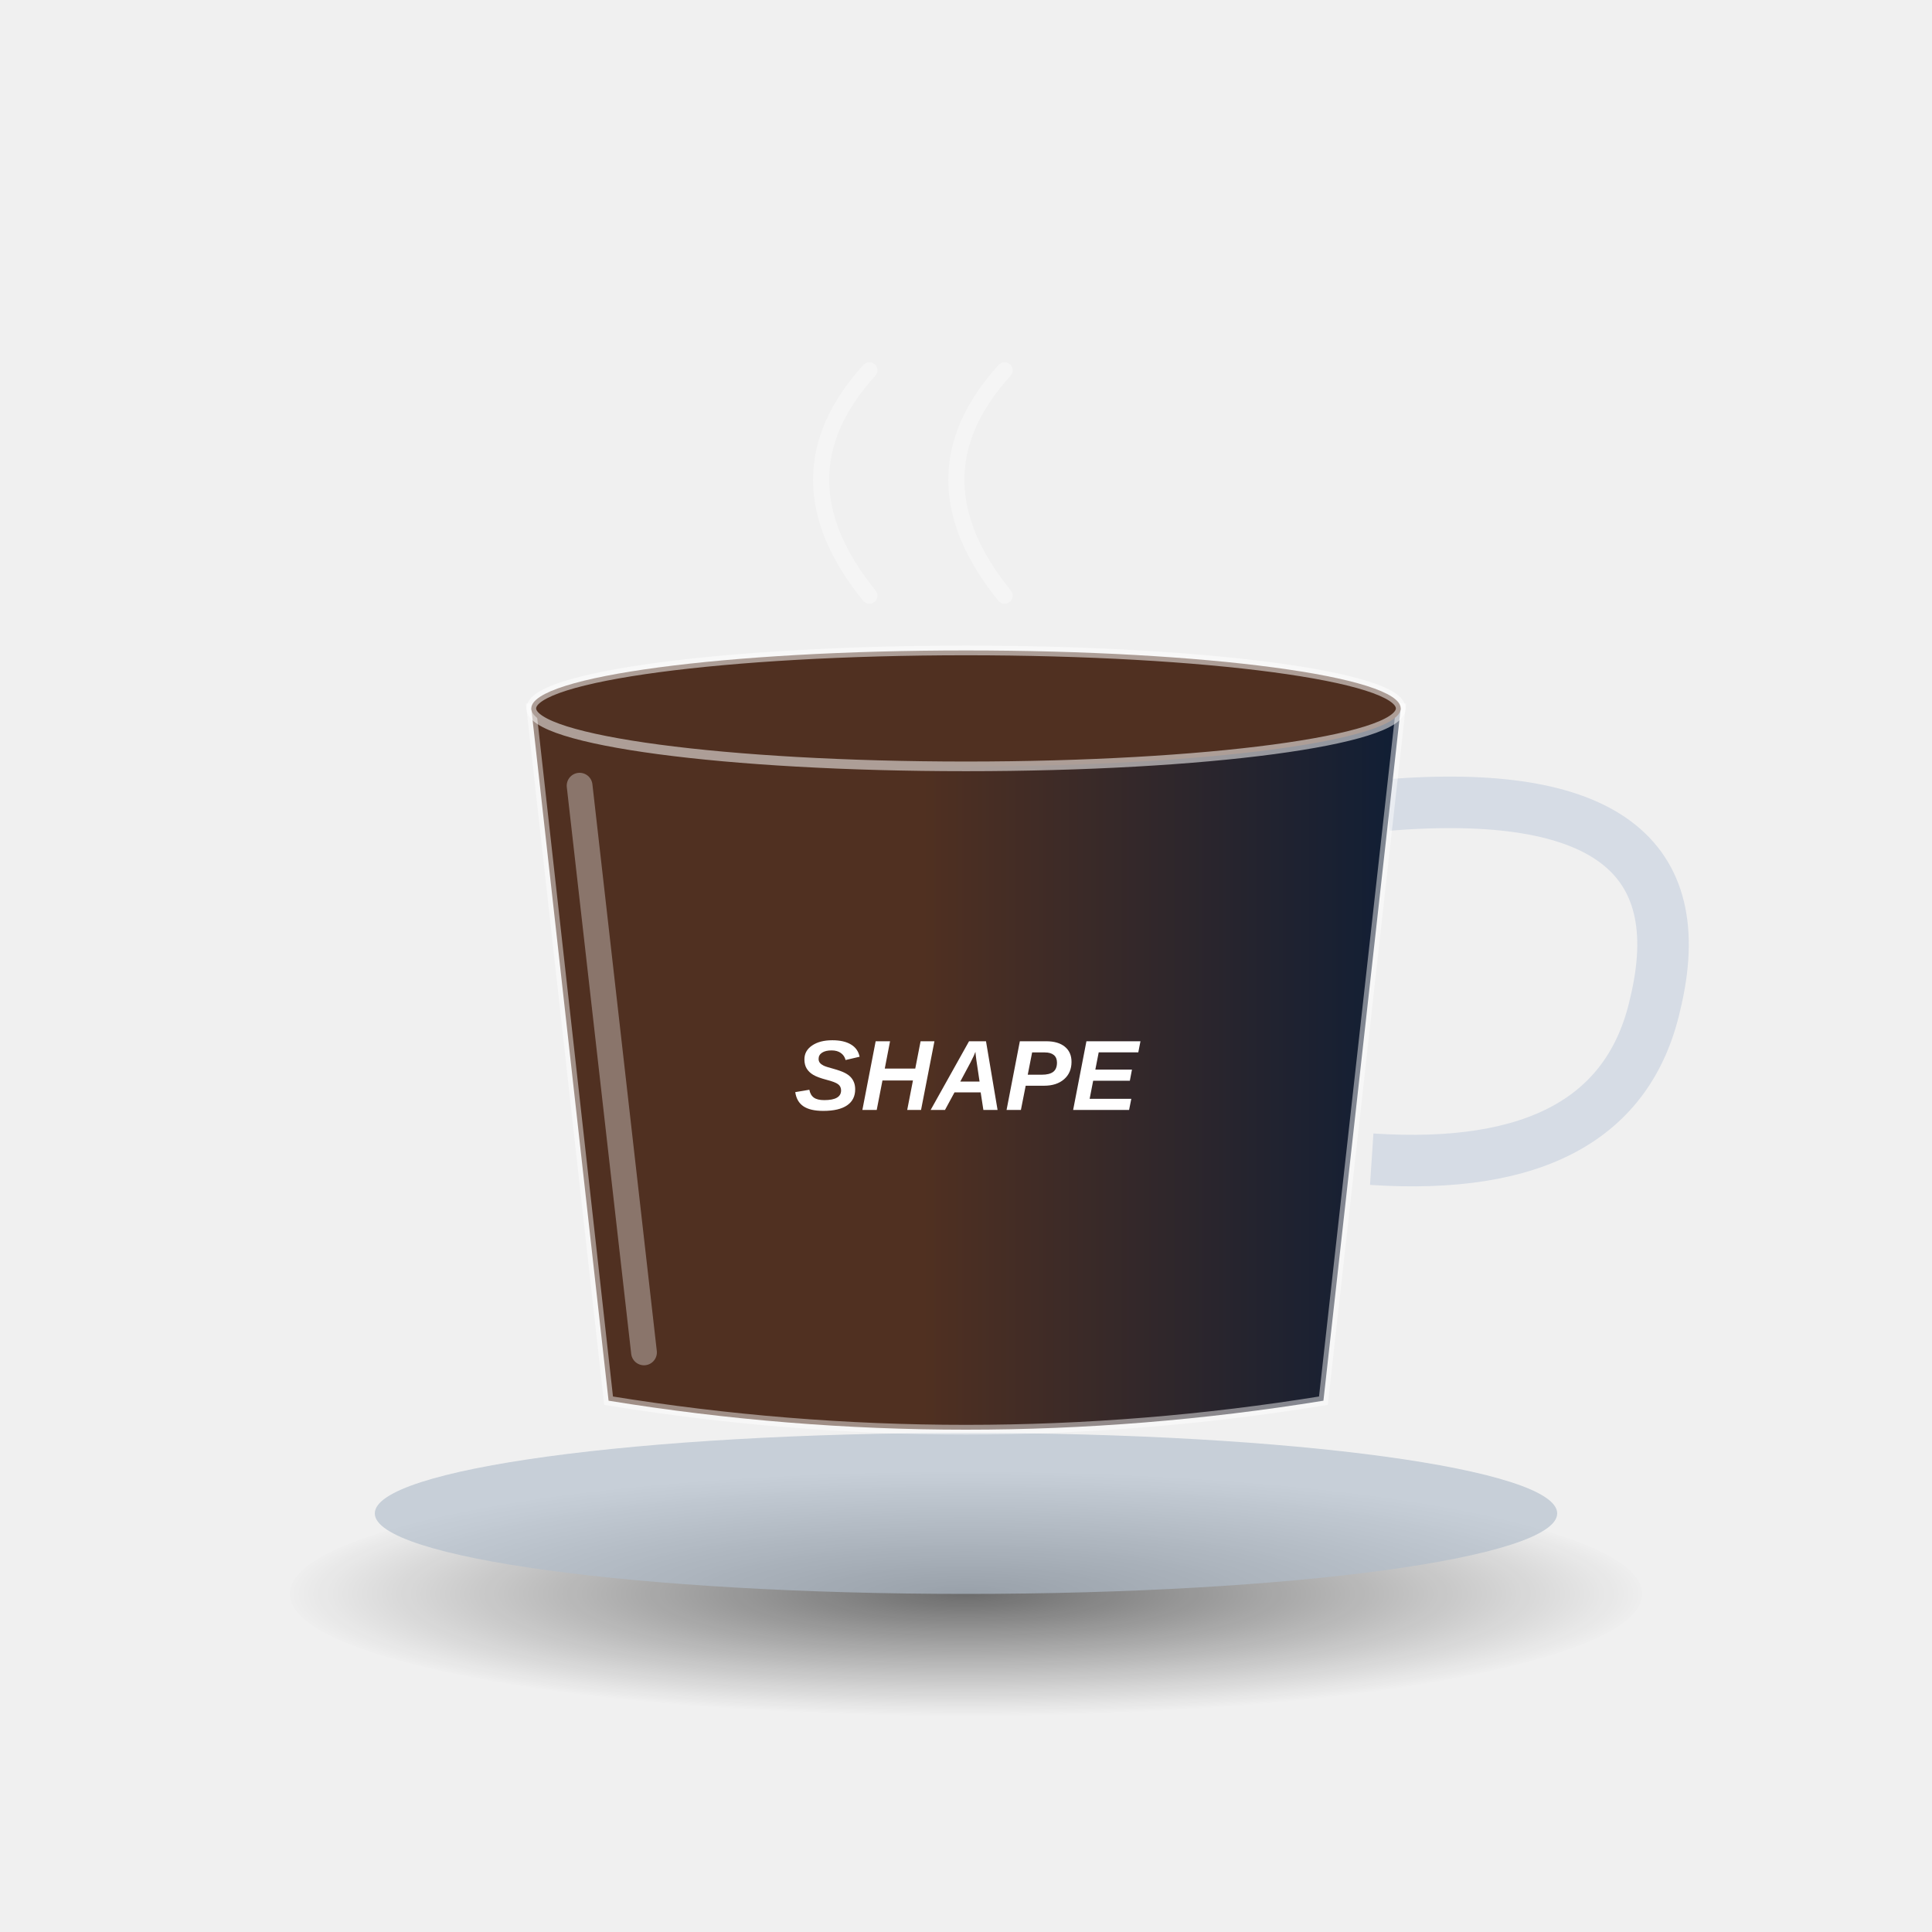
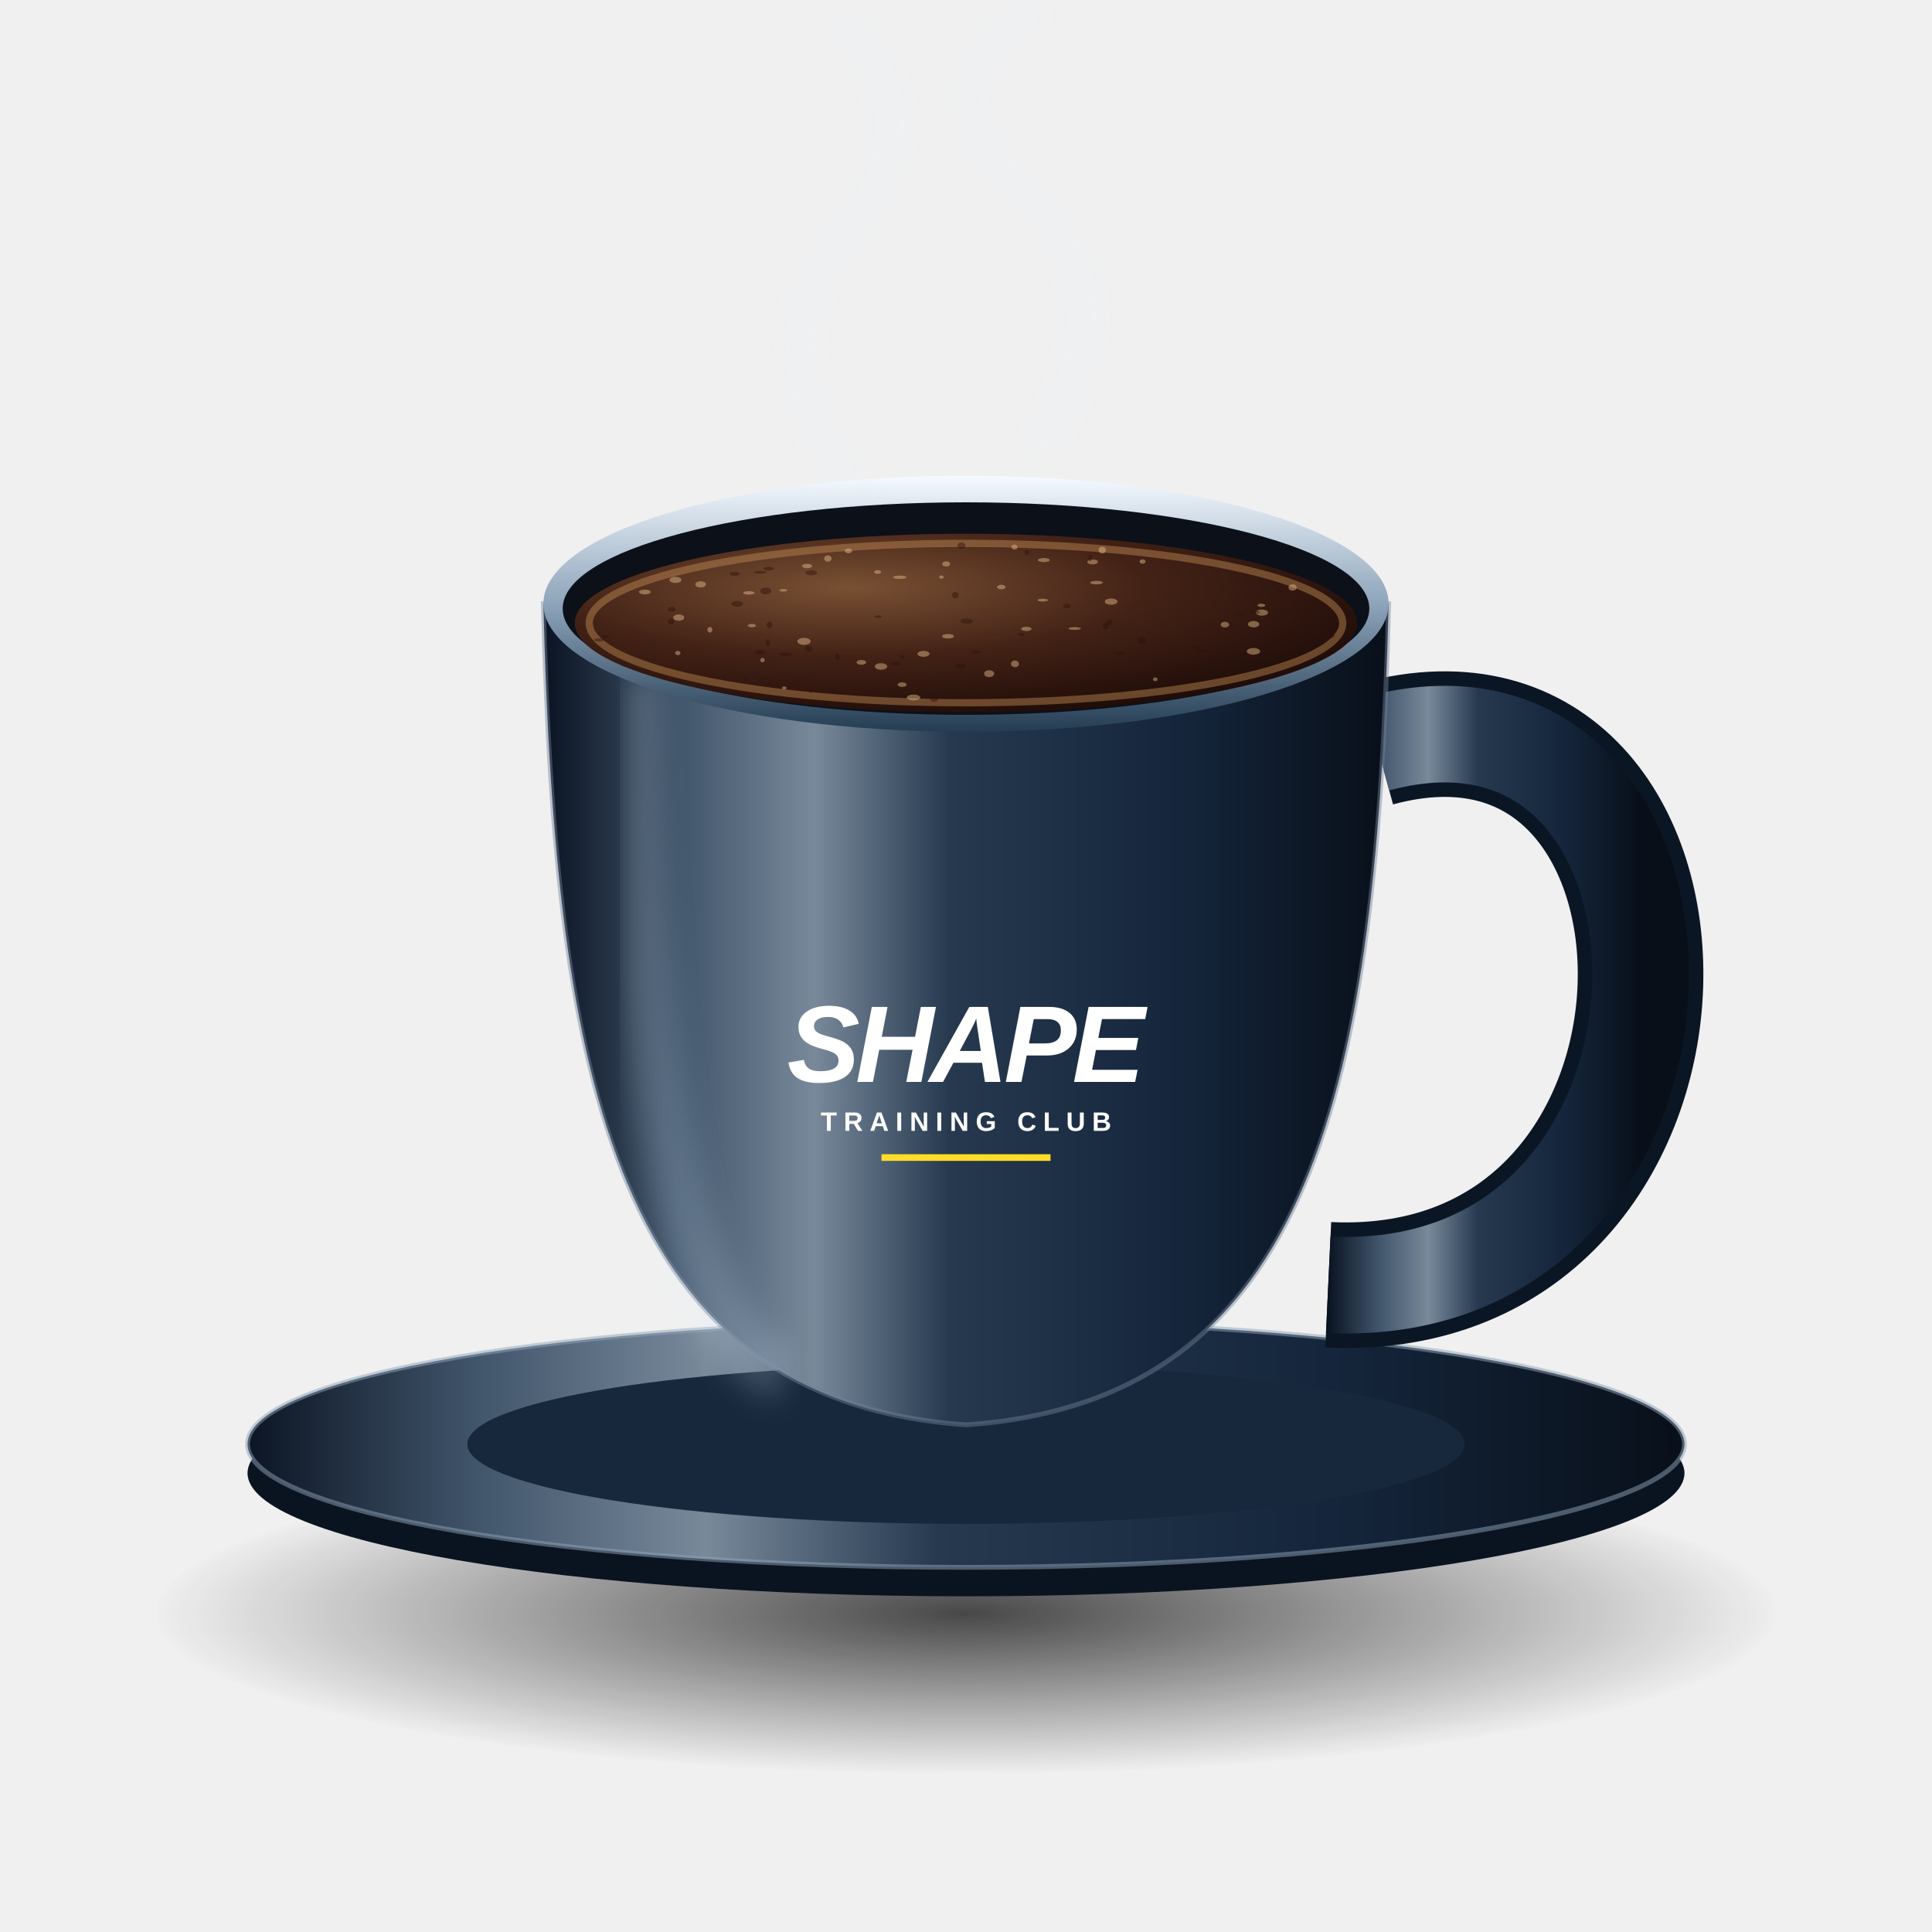
- <svg xmlns="http://www.w3.org/2000/svg" width="600" height="600" viewBox="0 0 600 600">
+ <svg xmlns="http://www.w3.org/2000/svg" viewBox="0 0 800 800" width="800" height="800">
  <defs>
-     <linearGradient id="liquid">
-       <stop stop-color="#503021" />
-       <stop offset=".45" stop-color="#503021" />
-       <stop offset="1" stop-color="#101e35" />
+     <radialGradient id="shadow">
+       <stop stop-color="#000" stop-opacity=".7" />
+       <stop offset="1" stop-color="#000" stop-opacity="0" />
+     </radialGradient>
+     <linearGradient id="ceramic">
+       <stop stop-color="#0a1322" />
+       <stop offset=".16" stop-color="#40546a" />
+       <stop offset=".32" stop-color="#78899a" />
+       <stop offset=".48" stop-color="#26394f" />
+       <stop offset=".75" stop-color="#15263c" />
+       <stop offset="1" stop-color="#080f19" />
    </linearGradient>
-     <radialGradient id="shadow">
-       <stop stop-color="#000" stop-opacity=".55" />
-       <stop offset="1" stop-opacity="0" />
+     <linearGradient id="edge" x2="0%" y2="100%">
+       <stop stop-color="#f5faff" />
+       <stop offset=".5" stop-color="#8da4ba" />
+       <stop offset="1" stop-color="#253d52" />
+     </linearGradient>
+     <filter id="soft">
+       <feGaussianBlur stdDeviation="6" />
+     </filter>
+     <radialGradient id="coffee" cx="35%" cy="30%" r="80%">
+       <stop stop-color="#795033" />
+       <stop offset=".48" stop-color="#432216" />
+       <stop offset="1" stop-color="#1a0906" />
    </radialGradient>
  </defs>
-   <ellipse cx="300" cy="495" rx="210" ry="38" fill="url(#shadow)" />
-   <ellipse cx="300" cy="470" rx="183.6" ry="25" fill="#b0bdcb" opacity=".65" />
-   <path d="M431 250q100 -8 83 62q-12 53 -88 48" fill="none" stroke="#d6dce5" stroke-width="16" />
-   <path d="M165 220 L435 220 L411 435 Q300 453 189 435Z" fill="url(#liquid)" stroke="#ffffff75" stroke-width="3" />
-   <ellipse cx="300" cy="220" rx="135" ry="18" fill="#503021" stroke="#fff8" stroke-width="3" />
-   <path d="M180 244 L200 420" stroke="#fff5" stroke-width="8" stroke-linecap="round" />
-   <path d="M270 185q-30 -37 0 -70m42 70q-30 -37 0 -70" fill="none" stroke="#fff5" stroke-width="5" stroke-linecap="round" />
-   <text x="300" y="344.7" text-anchor="middle" font-family="Arial,sans-serif" font-style="italic" font-size="31" font-weight="900" fill="#fff">SHAPE</text>
+   <ellipse cx="400" cy="668" rx="335" ry="67" fill="url(#shadow)" />
+   <ellipse cx="400" cy="610" rx="297.5" ry="51" fill="#0a1421" />
+   <ellipse cx="400" cy="598" rx="297.5" ry="51" fill="url(#ceramic)" stroke="#91a4b9" stroke-opacity=".5" stroke-width="2" />
+   <ellipse cx="400" cy="598" rx="206.5" ry="33" fill="#17283c" />
+   <path d="M570 308 C717 268 721 540 550 532" fill="none" stroke="#0b1624" stroke-width="52" />
+   <path d="M570 308 C717 268 721 540 550 532" fill="none" stroke="url(#ceramic)" stroke-width="40" />
+   <path d="M225 250 C230 448 255 580 400 590 C545 580 570 448 575 250Z" fill="url(#ceramic)" stroke="#73849a" stroke-opacity=".45" stroke-width="2" />
+   <path d="M263 280 Q264 545 325 570" stroke="#d8ecff" stroke-opacity=".19" stroke-width="22" fill="none" filter="url(#soft)" />
+   <g transform="translate(400 448) scale(0.9210526)" fill="#fff">
+     <text text-anchor="middle" font-family="Arial,sans-serif" font-size="49" font-style="italic" font-weight="900" letter-spacing="-2">SHAPE</text>
+     <text y="22" text-anchor="middle" font-family="Arial,sans-serif" font-size="12" font-weight="bold" letter-spacing="3">TRAINING CLUB</text>
+     <path d="M-38 34h76" stroke="#ffdc27" stroke-width="3" />
+   </g>
+   <ellipse cx="400" cy="250" rx="175" ry="53" fill="url(#edge)" />
+   <ellipse cx="400" cy="252" rx="167" ry="44" fill="#0b1019" />
+   <ellipse cx="400" cy="258" rx="162" ry="37" fill="url(#coffee)" />
+   <ellipse cx="400" cy="258" rx="156" ry="33" fill="none" stroke="#c18c55" stroke-opacity=".45" stroke-width="3" />
+   <ellipse cx="504.02" cy="270.136" rx="1.118" ry="1.128" fill="#2d1209" opacity=".45" />
+   <ellipse cx="311.349" cy="259.041" rx="1.696" ry="0.706" fill="#eac08e" opacity=".45" />
+   <ellipse cx="425.256" cy="228.762" rx="1.032" ry="1.04" fill="#2d1209" opacity=".45" />
+   <ellipse cx="391.778" cy="233.518" rx="1.617" ry="1.102" fill="#eac08e" opacity=".45" />
+   <ellipse cx="363.694" cy="255.325" rx="1.489" ry="0.522" fill="#2d1209" opacity=".45" />
+   <ellipse cx="431.834" cy="248.496" rx="2.158" ry="0.602" fill="#eac08e" opacity=".45" />
+   <ellipse cx="314.719" cy="236.96" rx="2.68" ry="0.555" fill="#2d1209" opacity=".45" />
+   <ellipse cx="389.814" cy="238.951" rx="0.933" ry="0.681" fill="#eac08e" opacity=".45" />
+   <ellipse cx="317.067" cy="244.69" rx="2.278" ry="1.415" fill="#2d1209" opacity=".45" />
+   <ellipse cx="432.24" cy="231.905" rx="2.458" ry="0.857" fill="#eac08e" opacity=".45" />
+   <ellipse cx="495.2" cy="267.984" rx="1.516" ry="0.688" fill="#2d1209" opacity=".45" />
+   <ellipse cx="454.024" cy="241.263" rx="2.6" ry="0.735" fill="#eac08e" opacity=".45" />
+   <ellipse cx="248.106" cy="264.974" rx="2.105" ry="0.673" fill="#2d1209" opacity=".45" />
+   <ellipse cx="420.076" cy="226.54" rx="1.299" ry="1.031" fill="#eac08e" opacity=".45" />
+   <ellipse cx="400.267" cy="257.192" rx="2.559" ry="1.098" fill="#2d1209" opacity=".45" />
+   <ellipse cx="519.092" cy="258.472" rx="2.373" ry="1.328" fill="#eac08e" opacity=".45" />
+   <ellipse cx="304.195" cy="237.608" rx="2.208" ry="0.809" fill="#2d1209" opacity=".45" />
+   <ellipse cx="444.998" cy="260.249" rx="2.578" ry="0.573" fill="#eac08e" opacity=".45" />
+   <ellipse cx="278.107" cy="252.261" rx="1.624" ry="0.988" fill="#2d1209" opacity=".45" />
+   <ellipse cx="522.31" cy="250.647" rx="1.604" ry="0.675" fill="#eac08e" opacity=".45" />
+   <ellipse cx="250.611" cy="263.672" rx="1.818" ry="0.611" fill="#2d1209" opacity=".45" />
+   <ellipse cx="473.112" cy="232.513" rx="1.249" ry="0.922" fill="#eac08e" opacity=".45" />
+   <ellipse cx="308.83" cy="281.305" rx="1.014" ry="0.637" fill="#2d1209" opacity=".45" />
+   <ellipse cx="351.333" cy="228.099" rx="1.526" ry="1.018" fill="#eac08e" opacity=".45" />
+   <ellipse cx="317.952" cy="266.124" rx="0.9" ry="1.473" fill="#2d1209" opacity=".45" />
+   <ellipse cx="324.752" cy="284.867" rx="0.939" ry="0.637" fill="#eac08e" opacity=".45" />
+   <ellipse cx="518.075" cy="275.782" rx="1.328" ry="0.851" fill="#2d1209" opacity=".45" />
+   <ellipse cx="452.429" cy="232.675" rx="2.206" ry="1.019" fill="#eac08e" opacity=".45" />
+   <ellipse cx="334.858" cy="268.639" rx="1.629" ry="1.27" fill="#2d1209" opacity=".45" />
+   <ellipse cx="356.673" cy="274.264" rx="1.982" ry="0.99" fill="#eac08e" opacity=".45" />
+   <ellipse cx="314.73" cy="270.124" rx="2.168" ry="0.969" fill="#2d1209" opacity=".45" />
+   <ellipse cx="535.233" cy="243.249" rx="1.699" ry="1.3" fill="#eac08e" opacity=".45" />
+   <ellipse cx="305.287" cy="250.019" rx="2.4" ry="1.202" fill="#2d1209" opacity=".45" />
+   <ellipse cx="279.705" cy="240.115" rx="2.476" ry="1.278" fill="#eac08e" opacity=".45" />
+   <ellipse cx="277.899" cy="257.356" rx="1.322" ry="1.277" fill="#2d1209" opacity=".45" />
+   <ellipse cx="324.364" cy="244.428" rx="1.63" ry="0.527" fill="#eac08e" opacity=".45" />
+   <ellipse cx="404.223" cy="269.985" rx="2.025" ry="0.809" fill="#2d1209" opacity=".45" />
+   <ellipse cx="425.008" cy="260.401" rx="2.141" ry="0.89" fill="#eac08e" opacity=".45" />
+   <ellipse cx="335.711" cy="286.191" rx="1.017" ry="0.638" fill="#2d1209" opacity=".45" />
+   <ellipse cx="281.041" cy="255.731" rx="2.287" ry="1.306" fill="#eac08e" opacity=".45" />
+   <ellipse cx="346.76" cy="271.914" rx="0.996" ry="1.451" fill="#2d1209" opacity=".45" />
+   <ellipse cx="310.11" cy="245.505" rx="2.339" ry="0.723" fill="#eac08e" opacity=".45" />
+   <ellipse cx="318.639" cy="258.721" rx="1.16" ry="1.333" fill="#2d1209" opacity=".45" />
+   <ellipse cx="460.104" cy="249.114" rx="2.639" ry="1.289" fill="#eac08e" opacity=".45" />
+   <ellipse cx="550.004" cy="263.189" rx="2.673" ry="1.328" fill="#2d1209" opacity=".45" />
+   <ellipse cx="522.517" cy="253.663" rx="2.57" ry="1.265" fill="#eac08e" opacity=".45" />
+   <ellipse cx="386.8" cy="289.334" rx="1.748" ry="1.331" fill="#2d1209" opacity=".45" />
+   <ellipse cx="409.586" cy="278.949" rx="2.1" ry="1.422" fill="#eac08e" opacity=".45" />
+   <ellipse cx="459.267" cy="257.753" rx="1.497" ry="1.24" fill="#2d1209" opacity=".45" />
+   <ellipse cx="332.928" cy="265.576" rx="2.749" ry="1.458" fill="#eac08e" opacity=".45" />
+   <ellipse cx="398.128" cy="225.94" rx="1.668" ry="1.361" fill="#2d1209" opacity=".45" />
+   <ellipse cx="373.553" cy="283.497" rx="1.85" ry="0.941" fill="#eac08e" opacity=".45" />
+   <ellipse cx="453.933" cy="282.574" rx="1.592" ry="1.411" fill="#2d1209" opacity=".45" />
+   <ellipse cx="363.409" cy="236.872" rx="1.442" ry="0.77" fill="#eac08e" opacity=".45" />
+   <ellipse cx="513.616" cy="254.271" rx="1.264" ry="0.621" fill="#2d1209" opacity=".45" />
+   <ellipse cx="507.207" cy="258.64" rx="1.756" ry="1.172" fill="#eac08e" opacity=".45" />
+   <ellipse cx="318.315" cy="235.475" rx="2.215" ry="0.752" fill="#2d1209" opacity=".45" />
+   <ellipse cx="456.422" cy="227.775" rx="1.527" ry="1.409" fill="#eac08e" opacity=".45" />
+   <ellipse cx="498.415" cy="269.679" rx="2.739" ry="0.816" fill="#2d1209" opacity=".45" />
+   <ellipse cx="392.554" cy="263.469" rx="2.483" ry="0.946" fill="#eac08e" opacity=".45" />
+   <ellipse cx="451.403" cy="231.022" rx="0.847" ry="1.45" fill="#2d1209" opacity=".45" />
+   <ellipse cx="290.135" cy="241.974" rx="2.233" ry="1.278" fill="#eac08e" opacity=".45" />
+   <ellipse cx="410.598" cy="286.287" rx="1.01" ry="1.373" fill="#2d1209" opacity=".45" />
+   <ellipse cx="267.026" cy="245.128" rx="2.436" ry="1.007" fill="#eac08e" opacity=".45" />
+   <ellipse cx="325.224" cy="270.965" rx="2.788" ry="0.731" fill="#2d1209" opacity=".45" />
+   <ellipse cx="280.654" cy="270.396" rx="1.101" ry="0.879" fill="#eac08e" opacity=".45" />
+   <ellipse cx="457.826" cy="259.32" rx="1.105" ry="1.396" fill="#2d1209" opacity=".45" />
+   <ellipse cx="414.603" cy="243.089" rx="1.739" ry="0.937" fill="#eac08e" opacity=".45" />
+   <ellipse cx="373.62" cy="271.973" rx="0.893" ry="0.708" fill="#2d1209" opacity=".45" />
+   <ellipse cx="420.281" cy="274.89" rx="1.664" ry="1.382" fill="#eac08e" opacity=".45" />
+   <ellipse cx="423.03" cy="262.741" rx="1.343" ry="0.653" fill="#2d1209" opacity=".45" />
+   <ellipse cx="334.209" cy="234.374" rx="2.083" ry="0.913" fill="#eac08e" opacity=".45" />
+   <ellipse cx="370.938" cy="274.862" rx="2.514" ry="0.747" fill="#2d1209" opacity=".45" />
+   <ellipse cx="293.949" cy="260.775" rx="1.027" ry="1.174" fill="#eac08e" opacity=".45" />
+   <ellipse cx="395.541" cy="246.464" rx="1.448" ry="1.353" fill="#2d1209" opacity=".45" />
+   <ellipse cx="519.038" cy="269.705" rx="2.786" ry="1.371" fill="#eac08e" opacity=".45" />
+   <ellipse cx="472.953" cy="265.249" rx="1.89" ry="1.379" fill="#2d1209" opacity=".45" />
+   <ellipse cx="478.366" cy="281.284" rx="0.943" ry="0.778" fill="#eac08e" opacity=".45" />
+   <ellipse cx="530.054" cy="244.708" rx="0.99" ry="0.887" fill="#2d1209" opacity=".45" />
+   <ellipse cx="378.285" cy="288.81" rx="2.793" ry="1.199" fill="#eac08e" opacity=".45" />
+   <ellipse cx="441.846" cy="250.96" rx="1.61" ry="0.957" fill="#2d1209" opacity=".45" />
+   <ellipse cx="342.806" cy="231.285" rx="1.524" ry="1.289" fill="#eac08e" opacity=".45" />
+   <ellipse cx="397.707" cy="275.826" rx="2.278" ry="1.152" fill="#2d1209" opacity=".45" />
+   <ellipse cx="364.804" cy="275.976" rx="2.58" ry="1.352" fill="#eac08e" opacity=".45" />
+   <ellipse cx="463.478" cy="270.489" rx="2.457" ry="0.81" fill="#2d1209" opacity=".45" />
+   <ellipse cx="382.4" cy="270.744" rx="2.484" ry="1.221" fill="#eac08e" opacity=".45" />
+   <ellipse cx="335.969" cy="237.169" rx="2.383" ry="1.035" fill="#2d1209" opacity=".45" />
+   <ellipse cx="372.563" cy="239.036" rx="2.786" ry="0.68" fill="#eac08e" opacity=".45" />
+   <ellipse cx="519.848" cy="253.561" rx="1.882" ry="0.704" fill="#2d1209" opacity=".45" />
+   <ellipse cx="315.736" cy="273.34" rx="0.909" ry="0.909" fill="#eac08e" opacity=".45" />
+   <g stroke="#eaf2ff" stroke-width="9" stroke-linecap="round" opacity=".27" fill="none" filter="url(#soft)">
+     <path d="M350 196q-38 -54 0 -99t0 -88" />
+     <path d="M430 185q40 -62 -6 -105t4 -75" />
+   </g>
</svg>
